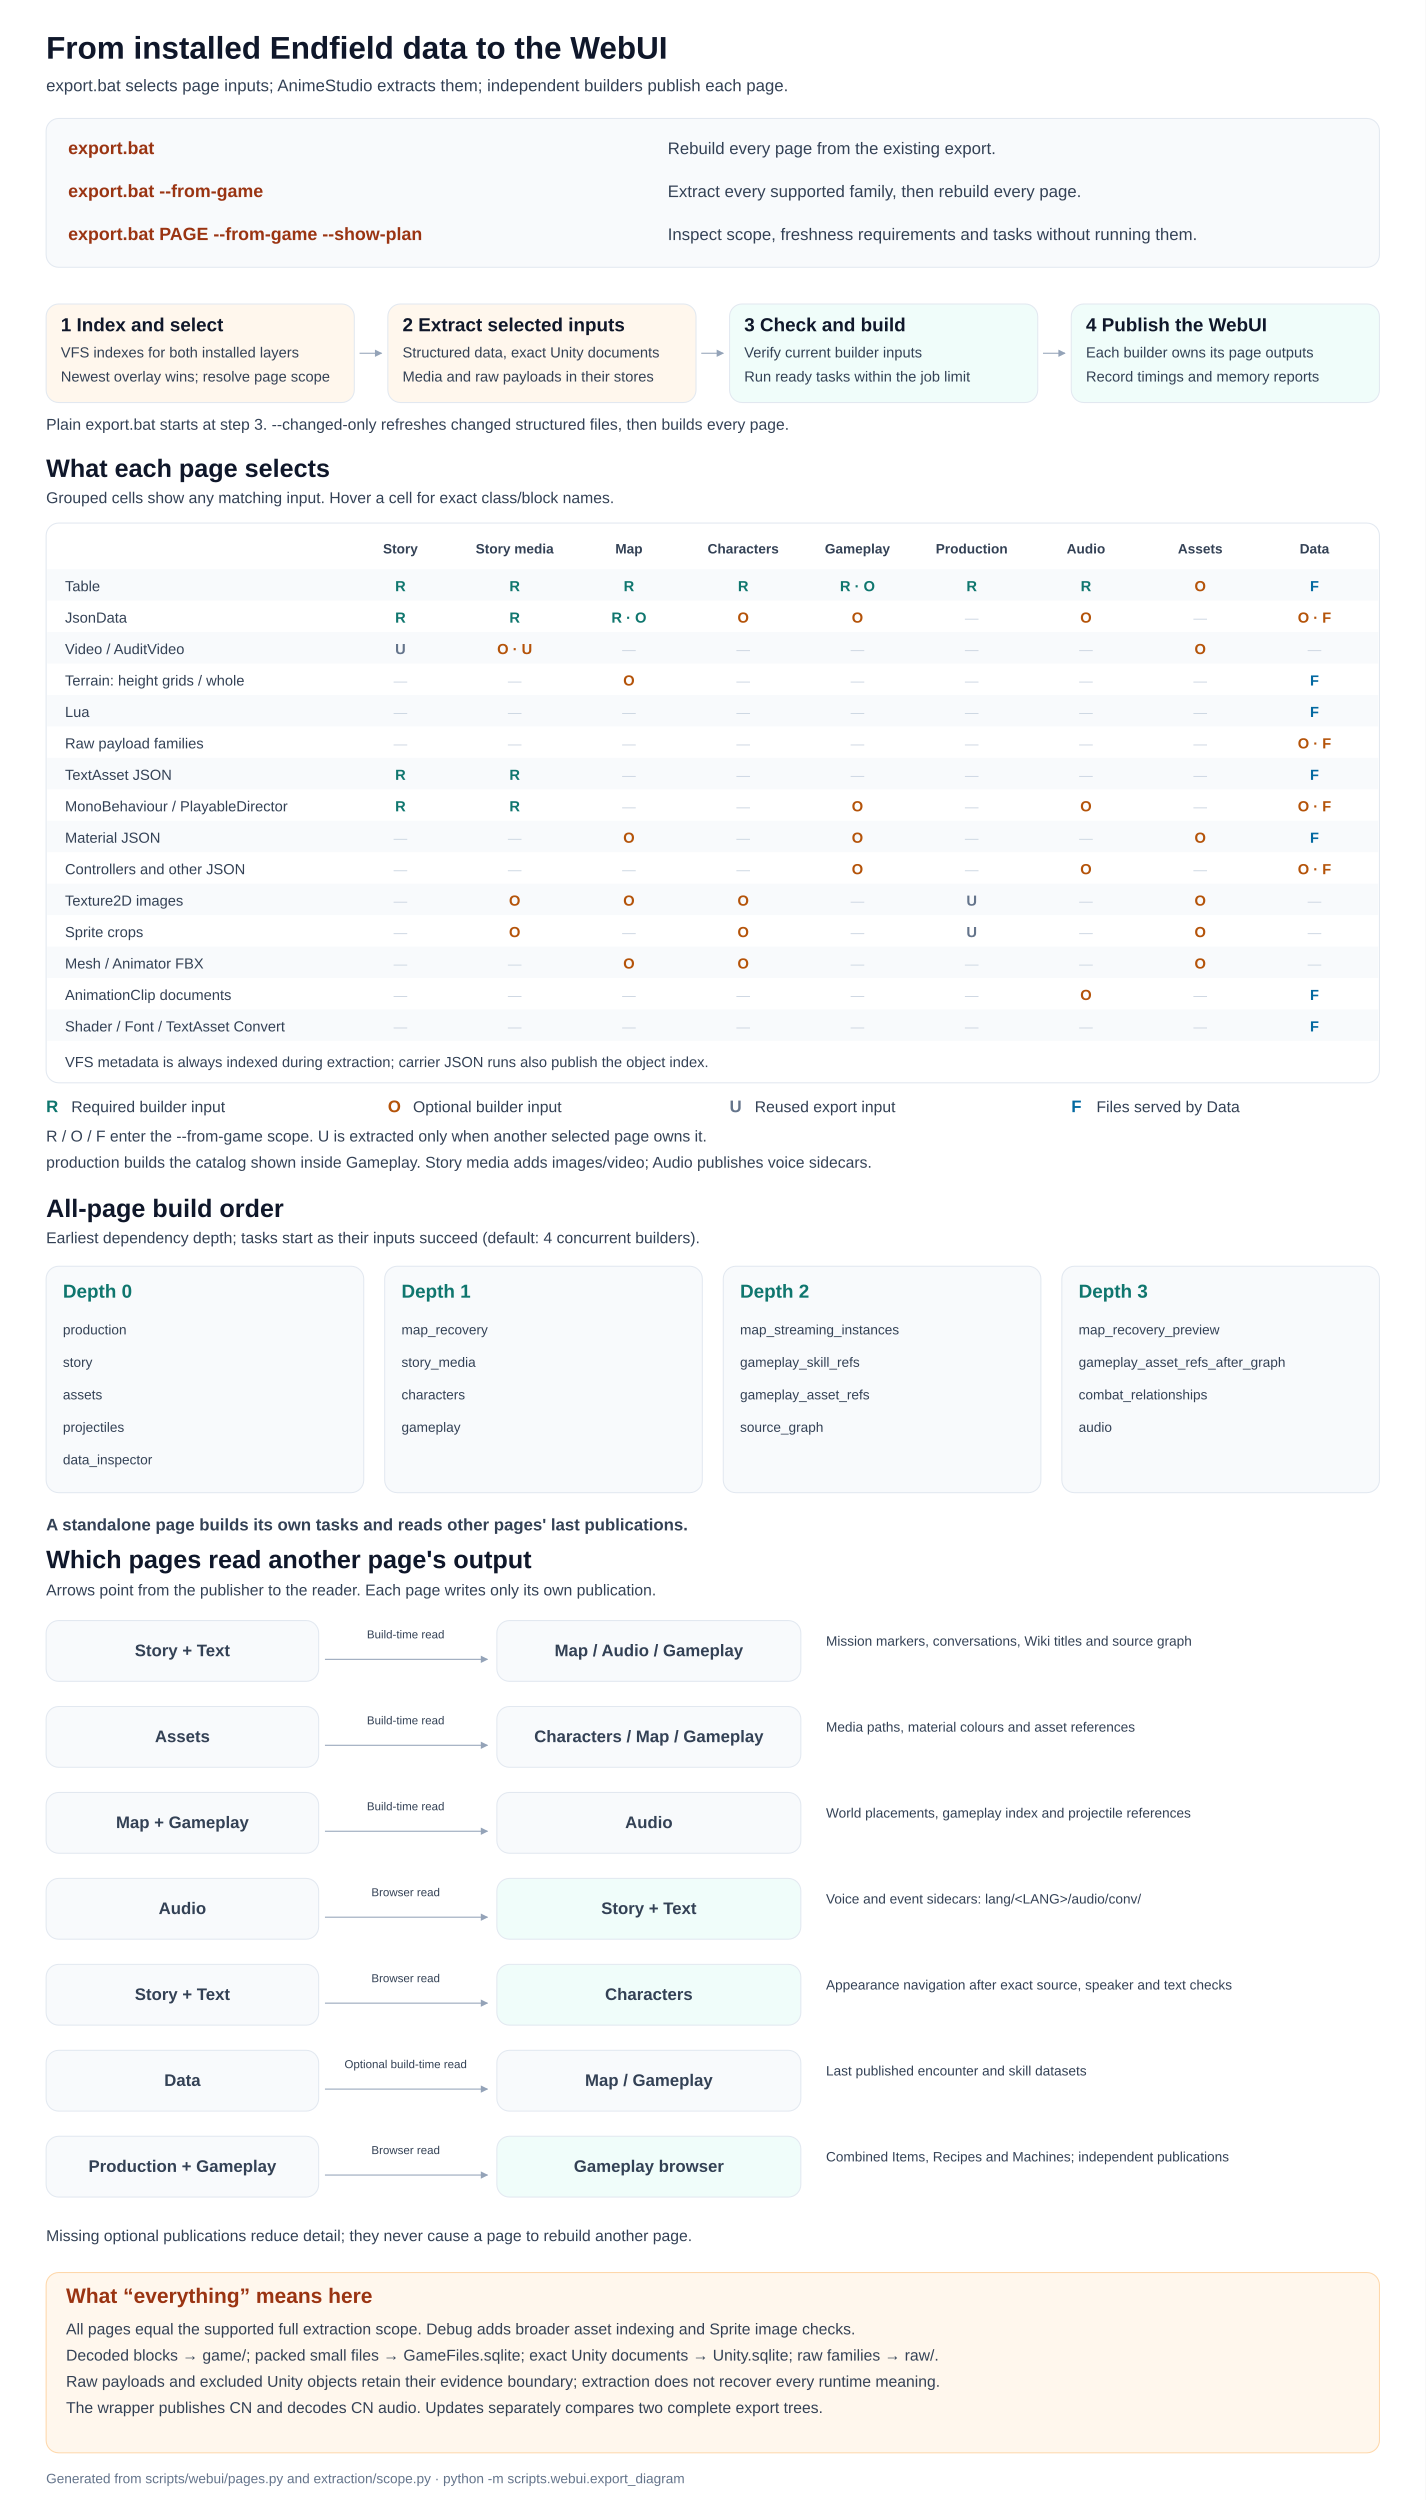
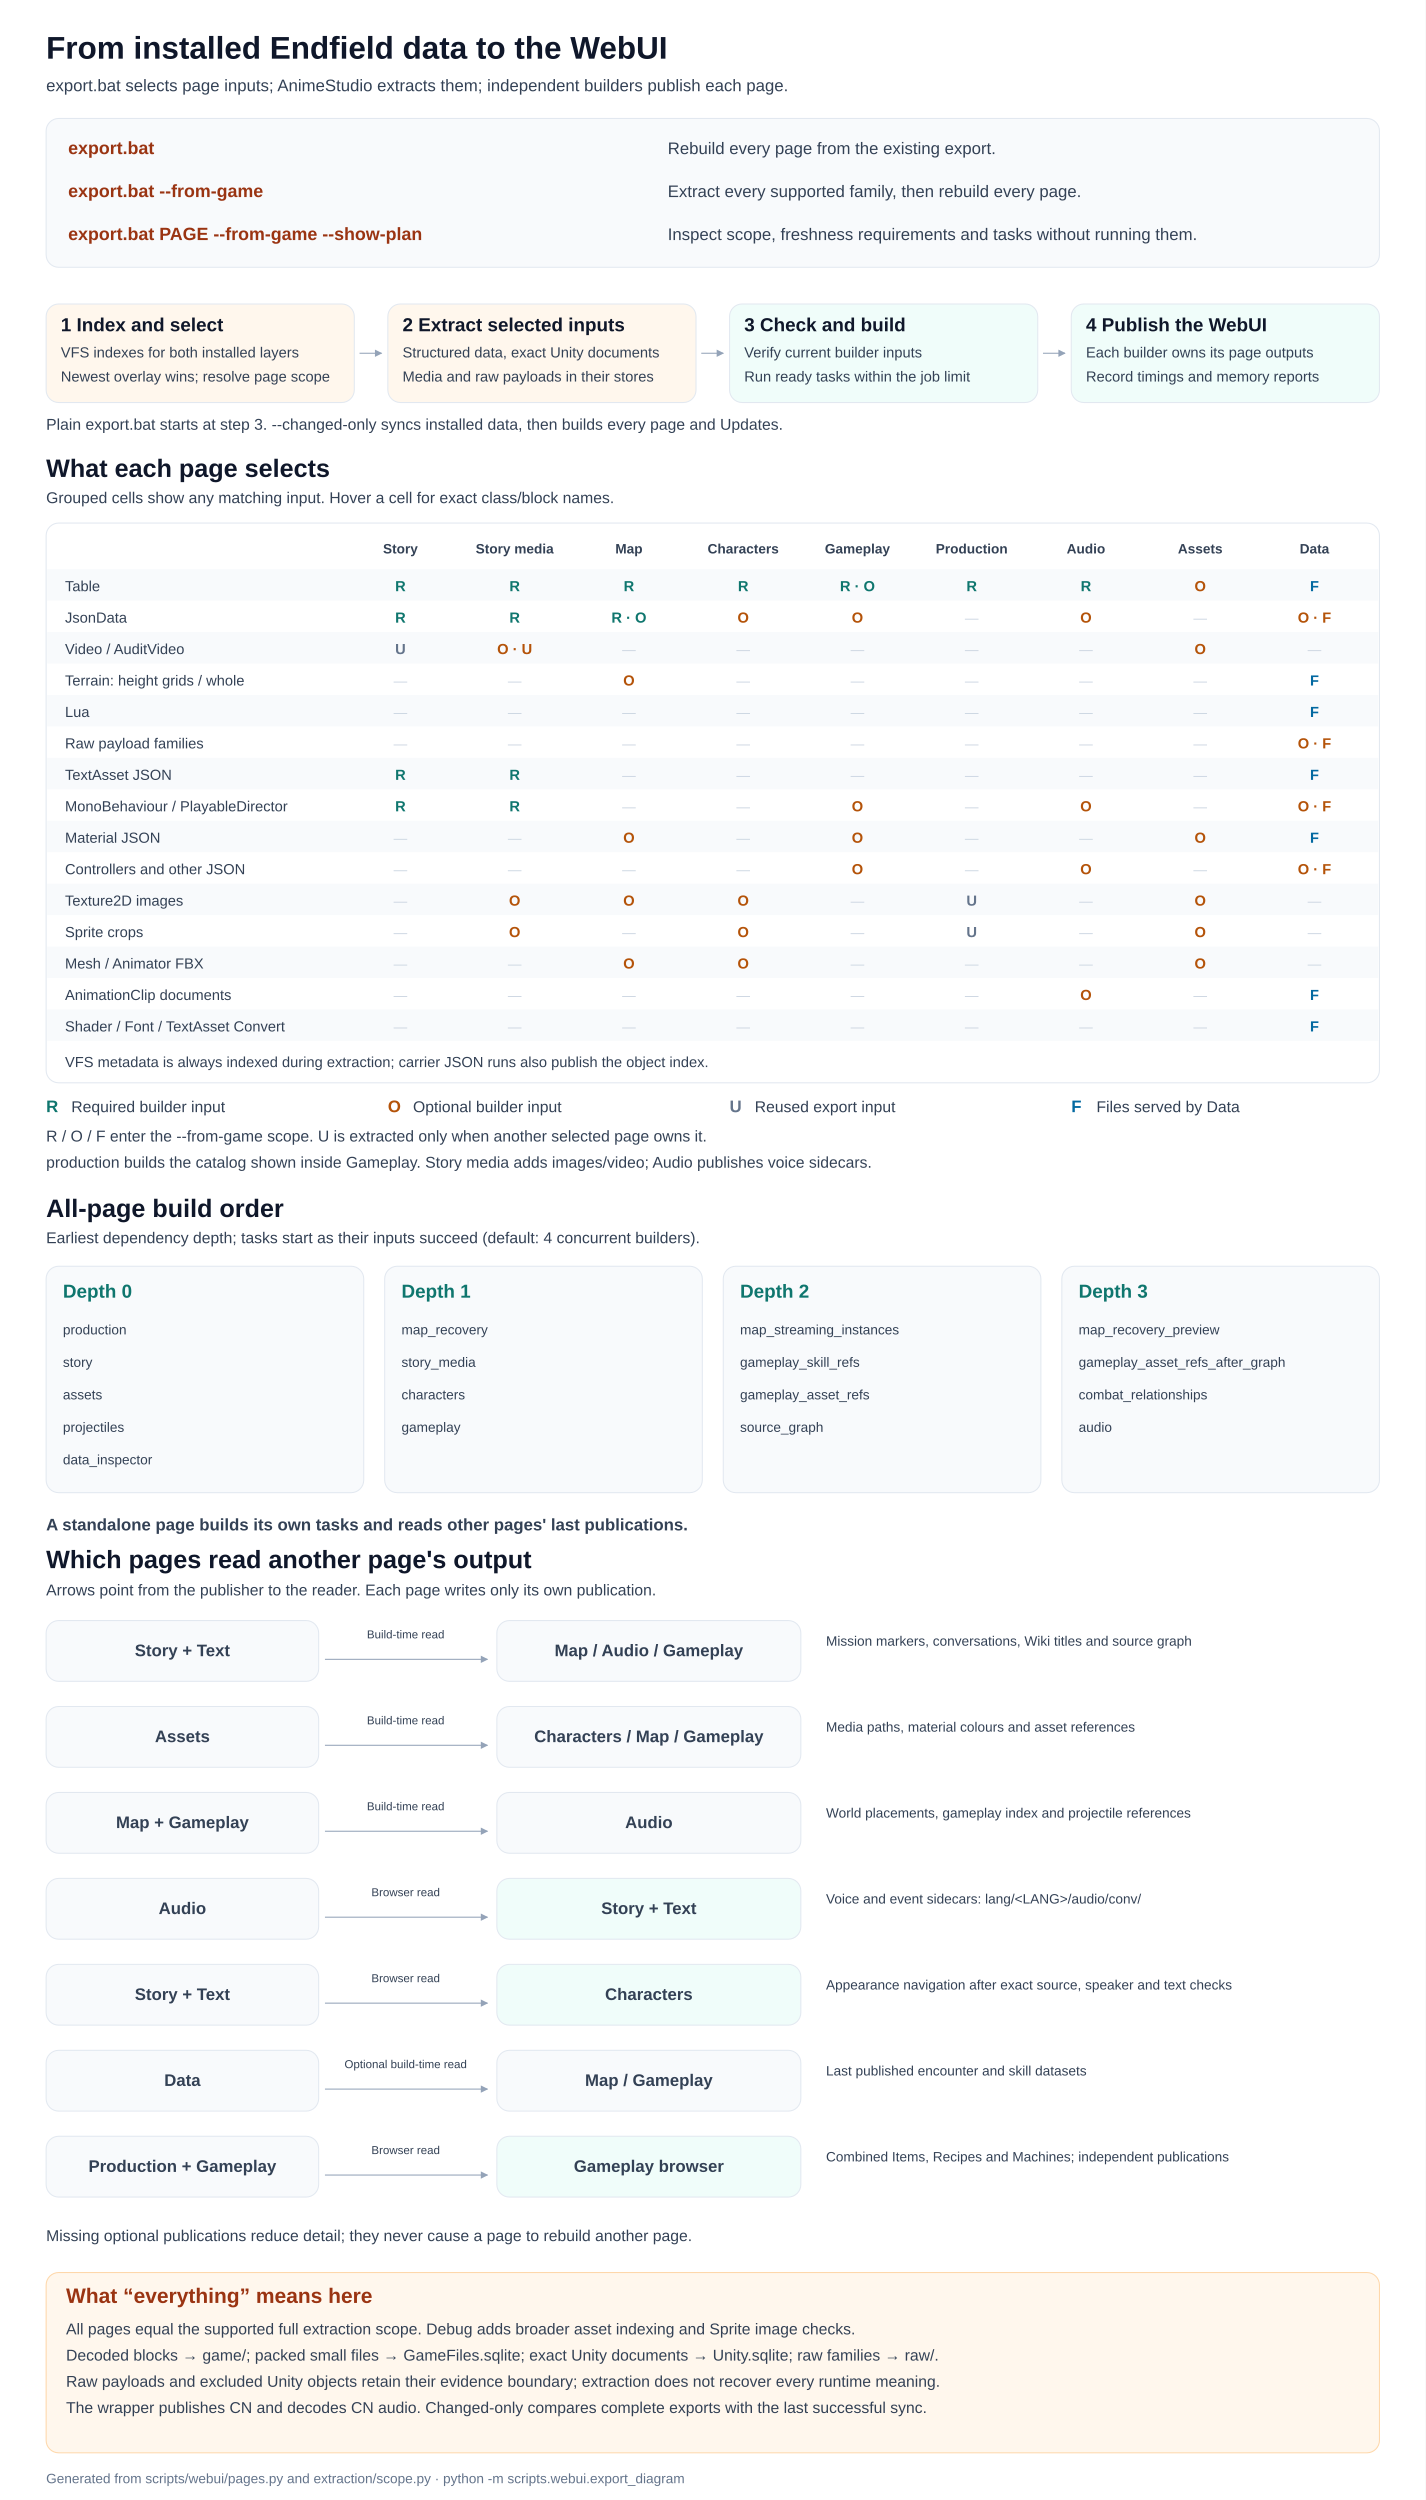
<svg xmlns="http://www.w3.org/2000/svg" width="1360" height="2385" viewBox="0 0 1360 2385" role="img" aria-labelledby="title desc">
  <defs>
    <marker id="arrow" viewBox="0 0 10 10" refX="9" refY="5" markerWidth="7" markerHeight="7" orient="auto-start-reverse">
      <path d="M0 0L10 5L0 10Z" fill="#94a3b8" />
    </marker>
  </defs>
  <rect width="1360" height="2385" fill="#fff" />
  <g font-family="Segoe UI, Arial, sans-serif">
    <text x="44" y="56" font-size="30" fill="#0f172a" font-weight="700" text-anchor="start">From installed Endfield data to the WebUI</text>
    <text x="44" y="87" font-size="16" fill="#334155" font-weight="400" text-anchor="start">export.bat selects page inputs; AnimeStudio extracts them; independent builders publish each page.</text>
    <rect x="44" y="113" width="1272" height="142" rx="12" fill="#f8fafc" stroke="#e2e8f0" />
    <text x="65" y="147" font-size="17" fill="#9a3412" font-weight="600" text-anchor="start">export.bat</text>
    <text x="637" y="147" font-size="16" fill="#334155" font-weight="400" text-anchor="start">Rebuild every page from the existing export.</text>
    <text x="65" y="188" font-size="17" fill="#9a3412" font-weight="600" text-anchor="start">export.bat --from-game</text>
    <text x="637" y="188" font-size="16" fill="#334155" font-weight="400" text-anchor="start">Extract every supported family, then rebuild every page.</text>
    <text x="65" y="229" font-size="17" fill="#9a3412" font-weight="600" text-anchor="start">export.bat PAGE --from-game --show-plan</text>
    <text x="637" y="229" font-size="16" fill="#334155" font-weight="400" text-anchor="start">Inspect scope, freshness requirements and tasks without running them.</text>
    <rect x="44" y="290" width="294" height="94" rx="12" fill="#fff7ed" stroke="#e2e8f0" />
    <text x="58" y="316" font-size="18" fill="#0f172a" font-weight="600" text-anchor="start">1  Index and select</text>
    <text x="58" y="341" font-size="14" fill="#334155" font-weight="400" text-anchor="start">VFS indexes for both installed layers</text>
    <text x="58" y="364" font-size="14" fill="#334155" font-weight="400" text-anchor="start">Newest overlay wins; resolve page scope</text>
    <path d="M343 337H364" stroke="#94a3b8" fill="none" marker-end="url(#arrow)" />
    <rect x="370" y="290" width="294" height="94" rx="12" fill="#fff7ed" stroke="#e2e8f0" />
    <text x="384" y="316" font-size="18" fill="#0f172a" font-weight="600" text-anchor="start">2  Extract selected inputs</text>
    <text x="384" y="341" font-size="14" fill="#334155" font-weight="400" text-anchor="start">Structured data, exact Unity documents</text>
    <text x="384" y="364" font-size="14" fill="#334155" font-weight="400" text-anchor="start">Media and raw payloads in their stores</text>
    <path d="M669 337H690" stroke="#94a3b8" fill="none" marker-end="url(#arrow)" />
    <rect x="696" y="290" width="294" height="94" rx="12" fill="#f0fdfa" stroke="#e2e8f0" />
    <text x="710" y="316" font-size="18" fill="#0f172a" font-weight="600" text-anchor="start">3  Check and build</text>
    <text x="710" y="341" font-size="14" fill="#334155" font-weight="400" text-anchor="start">Verify current builder inputs</text>
    <text x="710" y="364" font-size="14" fill="#334155" font-weight="400" text-anchor="start">Run ready tasks within the job limit</text>
    <path d="M995 337H1016" stroke="#94a3b8" fill="none" marker-end="url(#arrow)" />
    <rect x="1022" y="290" width="294" height="94" rx="12" fill="#f0fdfa" stroke="#e2e8f0" />
    <text x="1036" y="316" font-size="18" fill="#0f172a" font-weight="600" text-anchor="start">4  Publish the WebUI</text>
    <text x="1036" y="341" font-size="14" fill="#334155" font-weight="400" text-anchor="start">Each builder owns its page outputs</text>
    <text x="1036" y="364" font-size="14" fill="#334155" font-weight="400" text-anchor="start">Record timings and memory reports</text>
-     <text x="44" y="410" font-size="15" fill="#334155" font-weight="400" text-anchor="start">Plain export.bat starts at step 3. --changed-only refreshes changed structured files, then builds every page.</text>
+     <text x="44" y="410" font-size="15" fill="#334155" font-weight="400" text-anchor="start">Plain export.bat starts at step 3. --changed-only syncs installed data, then builds every page and Updates.</text>
    <text x="44" y="455" font-size="24" fill="#0f172a" font-weight="700" text-anchor="start">What each page selects</text>
    <text x="44" y="480" font-size="15" fill="#334155" font-weight="400" text-anchor="start">Grouped cells show any matching input. Hover a cell for exact class/block names.</text>
    <rect x="44" y="499" width="1272" height="534" rx="12" fill="#fff" stroke="#e2e8f0" />
    <text x="382" y="528" font-size="13" fill="#334155" font-weight="600" text-anchor="middle">Story</text>
    <text x="491" y="528" font-size="13" fill="#334155" font-weight="600" text-anchor="middle">Story media</text>
    <text x="600" y="528" font-size="13" fill="#334155" font-weight="600" text-anchor="middle">Map</text>
    <text x="709" y="528" font-size="13" fill="#334155" font-weight="600" text-anchor="middle">Characters</text>
    <text x="818" y="528" font-size="13" fill="#334155" font-weight="600" text-anchor="middle">Gameplay</text>
    <text x="927" y="528" font-size="13" fill="#334155" font-weight="600" text-anchor="middle">Production</text>
    <text x="1036" y="528" font-size="13" fill="#334155" font-weight="600" text-anchor="middle">Audio</text>
    <text x="1145" y="528" font-size="13" fill="#334155" font-weight="600" text-anchor="middle">Assets</text>
    <text x="1254" y="528" font-size="13" fill="#334155" font-weight="600" text-anchor="middle">Data</text>
    <rect x="45" y="543" width="1270" height="30" rx="0" fill="#f8fafc" stroke="none" />
    <text x="62" y="564" font-size="14" fill="#334155" font-weight="400" text-anchor="start">Table</text>
    <g>
      <text x="382" y="564" font-size="14" fill="#0f766e" font-weight="700" text-anchor="middle">R</text>
    </g>
    <g>
      <text x="491" y="564" font-size="14" fill="#0f766e" font-weight="700" text-anchor="middle">R</text>
    </g>
    <g>
      <text x="600" y="564" font-size="14" fill="#0f766e" font-weight="700" text-anchor="middle">R</text>
    </g>
    <g>
      <text x="709" y="564" font-size="14" fill="#0f766e" font-weight="700" text-anchor="middle">R</text>
    </g>
    <g>
      <text x="818" y="564" font-size="14" fill="#0f766e" font-weight="700" text-anchor="middle">R · O</text>
    </g>
    <g>
      <text x="927" y="564" font-size="14" fill="#0f766e" font-weight="700" text-anchor="middle">R</text>
    </g>
    <g>
      <text x="1036" y="564" font-size="14" fill="#0f766e" font-weight="700" text-anchor="middle">R</text>
    </g>
    <g>
      <text x="1145" y="564" font-size="14" fill="#b45309" font-weight="700" text-anchor="middle">O</text>
    </g>
    <g>
      <text x="1254" y="564" font-size="14" fill="#0369a1" font-weight="700" text-anchor="middle">F</text>
    </g>
    <text x="62" y="594" font-size="14" fill="#334155" font-weight="400" text-anchor="start">JsonData</text>
    <g>
      <text x="382" y="594" font-size="14" fill="#0f766e" font-weight="700" text-anchor="middle">R</text>
    </g>
    <g>
      <text x="491" y="594" font-size="14" fill="#0f766e" font-weight="700" text-anchor="middle">R</text>
    </g>
    <g>
      <text x="600" y="594" font-size="14" fill="#0f766e" font-weight="700" text-anchor="middle">R · O</text>
    </g>
    <g>
      <text x="709" y="594" font-size="14" fill="#b45309" font-weight="700" text-anchor="middle">O</text>
    </g>
    <g>
      <text x="818" y="594" font-size="14" fill="#b45309" font-weight="700" text-anchor="middle">O</text>
    </g>
    <text x="927" y="594" font-size="13" fill="#cbd5e1" font-weight="400" text-anchor="middle">—</text>
    <g>
      <text x="1036" y="594" font-size="14" fill="#b45309" font-weight="700" text-anchor="middle">O</text>
    </g>
    <text x="1145" y="594" font-size="13" fill="#cbd5e1" font-weight="400" text-anchor="middle">—</text>
    <g>
      <text x="1254" y="594" font-size="14" fill="#b45309" font-weight="700" text-anchor="middle">O · F</text>
    </g>
    <rect x="45" y="603" width="1270" height="30" rx="0" fill="#f8fafc" stroke="none" />
    <text x="62" y="624" font-size="14" fill="#334155" font-weight="400" text-anchor="start">Video / AuditVideo</text>
    <g>
      <text x="382" y="624" font-size="14" fill="#64748b" font-weight="700" text-anchor="middle">U</text>
    </g>
    <g>
      <text x="491" y="624" font-size="14" fill="#b45309" font-weight="700" text-anchor="middle">O · U</text>
    </g>
    <text x="600" y="624" font-size="13" fill="#cbd5e1" font-weight="400" text-anchor="middle">—</text>
    <text x="709" y="624" font-size="13" fill="#cbd5e1" font-weight="400" text-anchor="middle">—</text>
    <text x="818" y="624" font-size="13" fill="#cbd5e1" font-weight="400" text-anchor="middle">—</text>
    <text x="927" y="624" font-size="13" fill="#cbd5e1" font-weight="400" text-anchor="middle">—</text>
    <text x="1036" y="624" font-size="13" fill="#cbd5e1" font-weight="400" text-anchor="middle">—</text>
    <g>
      <text x="1145" y="624" font-size="14" fill="#b45309" font-weight="700" text-anchor="middle">O</text>
    </g>
    <text x="1254" y="624" font-size="13" fill="#cbd5e1" font-weight="400" text-anchor="middle">—</text>
    <text x="62" y="654" font-size="14" fill="#334155" font-weight="400" text-anchor="start">Terrain: height grids / whole</text>
    <text x="382" y="654" font-size="13" fill="#cbd5e1" font-weight="400" text-anchor="middle">—</text>
    <text x="491" y="654" font-size="13" fill="#cbd5e1" font-weight="400" text-anchor="middle">—</text>
    <g>
      <text x="600" y="654" font-size="14" fill="#b45309" font-weight="700" text-anchor="middle">O</text>
    </g>
    <text x="709" y="654" font-size="13" fill="#cbd5e1" font-weight="400" text-anchor="middle">—</text>
    <text x="818" y="654" font-size="13" fill="#cbd5e1" font-weight="400" text-anchor="middle">—</text>
    <text x="927" y="654" font-size="13" fill="#cbd5e1" font-weight="400" text-anchor="middle">—</text>
    <text x="1036" y="654" font-size="13" fill="#cbd5e1" font-weight="400" text-anchor="middle">—</text>
    <text x="1145" y="654" font-size="13" fill="#cbd5e1" font-weight="400" text-anchor="middle">—</text>
    <g>
      <text x="1254" y="654" font-size="14" fill="#0369a1" font-weight="700" text-anchor="middle">F</text>
    </g>
    <rect x="45" y="663" width="1270" height="30" rx="0" fill="#f8fafc" stroke="none" />
    <text x="62" y="684" font-size="14" fill="#334155" font-weight="400" text-anchor="start">Lua</text>
    <text x="382" y="684" font-size="13" fill="#cbd5e1" font-weight="400" text-anchor="middle">—</text>
    <text x="491" y="684" font-size="13" fill="#cbd5e1" font-weight="400" text-anchor="middle">—</text>
    <text x="600" y="684" font-size="13" fill="#cbd5e1" font-weight="400" text-anchor="middle">—</text>
    <text x="709" y="684" font-size="13" fill="#cbd5e1" font-weight="400" text-anchor="middle">—</text>
    <text x="818" y="684" font-size="13" fill="#cbd5e1" font-weight="400" text-anchor="middle">—</text>
    <text x="927" y="684" font-size="13" fill="#cbd5e1" font-weight="400" text-anchor="middle">—</text>
    <text x="1036" y="684" font-size="13" fill="#cbd5e1" font-weight="400" text-anchor="middle">—</text>
    <text x="1145" y="684" font-size="13" fill="#cbd5e1" font-weight="400" text-anchor="middle">—</text>
    <g>
      <text x="1254" y="684" font-size="14" fill="#0369a1" font-weight="700" text-anchor="middle">F</text>
    </g>
    <text x="62" y="714" font-size="14" fill="#334155" font-weight="400" text-anchor="start">Raw payload families</text>
    <text x="382" y="714" font-size="13" fill="#cbd5e1" font-weight="400" text-anchor="middle">—</text>
    <text x="491" y="714" font-size="13" fill="#cbd5e1" font-weight="400" text-anchor="middle">—</text>
    <text x="600" y="714" font-size="13" fill="#cbd5e1" font-weight="400" text-anchor="middle">—</text>
    <text x="709" y="714" font-size="13" fill="#cbd5e1" font-weight="400" text-anchor="middle">—</text>
    <text x="818" y="714" font-size="13" fill="#cbd5e1" font-weight="400" text-anchor="middle">—</text>
    <text x="927" y="714" font-size="13" fill="#cbd5e1" font-weight="400" text-anchor="middle">—</text>
    <text x="1036" y="714" font-size="13" fill="#cbd5e1" font-weight="400" text-anchor="middle">—</text>
    <text x="1145" y="714" font-size="13" fill="#cbd5e1" font-weight="400" text-anchor="middle">—</text>
    <g>
      <text x="1254" y="714" font-size="14" fill="#b45309" font-weight="700" text-anchor="middle">O · F</text>
    </g>
    <rect x="45" y="723" width="1270" height="30" rx="0" fill="#f8fafc" stroke="none" />
    <text x="62" y="744" font-size="14" fill="#334155" font-weight="400" text-anchor="start">TextAsset JSON</text>
    <g>
      <text x="382" y="744" font-size="14" fill="#0f766e" font-weight="700" text-anchor="middle">R</text>
    </g>
    <g>
      <text x="491" y="744" font-size="14" fill="#0f766e" font-weight="700" text-anchor="middle">R</text>
    </g>
    <text x="600" y="744" font-size="13" fill="#cbd5e1" font-weight="400" text-anchor="middle">—</text>
    <text x="709" y="744" font-size="13" fill="#cbd5e1" font-weight="400" text-anchor="middle">—</text>
    <text x="818" y="744" font-size="13" fill="#cbd5e1" font-weight="400" text-anchor="middle">—</text>
    <text x="927" y="744" font-size="13" fill="#cbd5e1" font-weight="400" text-anchor="middle">—</text>
    <text x="1036" y="744" font-size="13" fill="#cbd5e1" font-weight="400" text-anchor="middle">—</text>
    <text x="1145" y="744" font-size="13" fill="#cbd5e1" font-weight="400" text-anchor="middle">—</text>
    <g>
      <text x="1254" y="744" font-size="14" fill="#0369a1" font-weight="700" text-anchor="middle">F</text>
    </g>
    <text x="62" y="774" font-size="14" fill="#334155" font-weight="400" text-anchor="start">MonoBehaviour / PlayableDirector</text>
    <g>
      <text x="382" y="774" font-size="14" fill="#0f766e" font-weight="700" text-anchor="middle">R</text>
    </g>
    <g>
      <text x="491" y="774" font-size="14" fill="#0f766e" font-weight="700" text-anchor="middle">R</text>
    </g>
    <text x="600" y="774" font-size="13" fill="#cbd5e1" font-weight="400" text-anchor="middle">—</text>
    <text x="709" y="774" font-size="13" fill="#cbd5e1" font-weight="400" text-anchor="middle">—</text>
    <g>
      <text x="818" y="774" font-size="14" fill="#b45309" font-weight="700" text-anchor="middle">O</text>
    </g>
    <text x="927" y="774" font-size="13" fill="#cbd5e1" font-weight="400" text-anchor="middle">—</text>
    <g>
      <text x="1036" y="774" font-size="14" fill="#b45309" font-weight="700" text-anchor="middle">O</text>
    </g>
    <text x="1145" y="774" font-size="13" fill="#cbd5e1" font-weight="400" text-anchor="middle">—</text>
    <g>
      <text x="1254" y="774" font-size="14" fill="#b45309" font-weight="700" text-anchor="middle">O · F</text>
    </g>
    <rect x="45" y="783" width="1270" height="30" rx="0" fill="#f8fafc" stroke="none" />
    <text x="62" y="804" font-size="14" fill="#334155" font-weight="400" text-anchor="start">Material JSON</text>
    <text x="382" y="804" font-size="13" fill="#cbd5e1" font-weight="400" text-anchor="middle">—</text>
    <text x="491" y="804" font-size="13" fill="#cbd5e1" font-weight="400" text-anchor="middle">—</text>
    <g>
      <text x="600" y="804" font-size="14" fill="#b45309" font-weight="700" text-anchor="middle">O</text>
    </g>
    <text x="709" y="804" font-size="13" fill="#cbd5e1" font-weight="400" text-anchor="middle">—</text>
    <g>
      <text x="818" y="804" font-size="14" fill="#b45309" font-weight="700" text-anchor="middle">O</text>
    </g>
    <text x="927" y="804" font-size="13" fill="#cbd5e1" font-weight="400" text-anchor="middle">—</text>
    <text x="1036" y="804" font-size="13" fill="#cbd5e1" font-weight="400" text-anchor="middle">—</text>
    <g>
      <text x="1145" y="804" font-size="14" fill="#b45309" font-weight="700" text-anchor="middle">O</text>
    </g>
    <g>
      <text x="1254" y="804" font-size="14" fill="#0369a1" font-weight="700" text-anchor="middle">F</text>
    </g>
    <text x="62" y="834" font-size="14" fill="#334155" font-weight="400" text-anchor="start">Controllers and other JSON</text>
    <text x="382" y="834" font-size="13" fill="#cbd5e1" font-weight="400" text-anchor="middle">—</text>
    <text x="491" y="834" font-size="13" fill="#cbd5e1" font-weight="400" text-anchor="middle">—</text>
    <text x="600" y="834" font-size="13" fill="#cbd5e1" font-weight="400" text-anchor="middle">—</text>
    <text x="709" y="834" font-size="13" fill="#cbd5e1" font-weight="400" text-anchor="middle">—</text>
    <g>
      <text x="818" y="834" font-size="14" fill="#b45309" font-weight="700" text-anchor="middle">O</text>
    </g>
    <text x="927" y="834" font-size="13" fill="#cbd5e1" font-weight="400" text-anchor="middle">—</text>
    <g>
      <text x="1036" y="834" font-size="14" fill="#b45309" font-weight="700" text-anchor="middle">O</text>
    </g>
    <text x="1145" y="834" font-size="13" fill="#cbd5e1" font-weight="400" text-anchor="middle">—</text>
    <g>
      <text x="1254" y="834" font-size="14" fill="#b45309" font-weight="700" text-anchor="middle">O · F</text>
    </g>
    <rect x="45" y="843" width="1270" height="30" rx="0" fill="#f8fafc" stroke="none" />
    <text x="62" y="864" font-size="14" fill="#334155" font-weight="400" text-anchor="start">Texture2D images</text>
    <text x="382" y="864" font-size="13" fill="#cbd5e1" font-weight="400" text-anchor="middle">—</text>
    <g>
      <text x="491" y="864" font-size="14" fill="#b45309" font-weight="700" text-anchor="middle">O</text>
    </g>
    <g>
      <text x="600" y="864" font-size="14" fill="#b45309" font-weight="700" text-anchor="middle">O</text>
    </g>
    <g>
      <text x="709" y="864" font-size="14" fill="#b45309" font-weight="700" text-anchor="middle">O</text>
    </g>
    <text x="818" y="864" font-size="13" fill="#cbd5e1" font-weight="400" text-anchor="middle">—</text>
    <g>
      <text x="927" y="864" font-size="14" fill="#64748b" font-weight="700" text-anchor="middle">U</text>
    </g>
    <text x="1036" y="864" font-size="13" fill="#cbd5e1" font-weight="400" text-anchor="middle">—</text>
    <g>
      <text x="1145" y="864" font-size="14" fill="#b45309" font-weight="700" text-anchor="middle">O</text>
    </g>
    <text x="1254" y="864" font-size="13" fill="#cbd5e1" font-weight="400" text-anchor="middle">—</text>
    <text x="62" y="894" font-size="14" fill="#334155" font-weight="400" text-anchor="start">Sprite crops</text>
    <text x="382" y="894" font-size="13" fill="#cbd5e1" font-weight="400" text-anchor="middle">—</text>
    <g>
      <text x="491" y="894" font-size="14" fill="#b45309" font-weight="700" text-anchor="middle">O</text>
    </g>
    <text x="600" y="894" font-size="13" fill="#cbd5e1" font-weight="400" text-anchor="middle">—</text>
    <g>
      <text x="709" y="894" font-size="14" fill="#b45309" font-weight="700" text-anchor="middle">O</text>
    </g>
    <text x="818" y="894" font-size="13" fill="#cbd5e1" font-weight="400" text-anchor="middle">—</text>
    <g>
      <text x="927" y="894" font-size="14" fill="#64748b" font-weight="700" text-anchor="middle">U</text>
    </g>
    <text x="1036" y="894" font-size="13" fill="#cbd5e1" font-weight="400" text-anchor="middle">—</text>
    <g>
      <text x="1145" y="894" font-size="14" fill="#b45309" font-weight="700" text-anchor="middle">O</text>
    </g>
    <text x="1254" y="894" font-size="13" fill="#cbd5e1" font-weight="400" text-anchor="middle">—</text>
    <rect x="45" y="903" width="1270" height="30" rx="0" fill="#f8fafc" stroke="none" />
    <text x="62" y="924" font-size="14" fill="#334155" font-weight="400" text-anchor="start">Mesh / Animator FBX</text>
    <text x="382" y="924" font-size="13" fill="#cbd5e1" font-weight="400" text-anchor="middle">—</text>
    <text x="491" y="924" font-size="13" fill="#cbd5e1" font-weight="400" text-anchor="middle">—</text>
    <g>
      <text x="600" y="924" font-size="14" fill="#b45309" font-weight="700" text-anchor="middle">O</text>
    </g>
    <g>
      <text x="709" y="924" font-size="14" fill="#b45309" font-weight="700" text-anchor="middle">O</text>
    </g>
    <text x="818" y="924" font-size="13" fill="#cbd5e1" font-weight="400" text-anchor="middle">—</text>
    <text x="927" y="924" font-size="13" fill="#cbd5e1" font-weight="400" text-anchor="middle">—</text>
    <text x="1036" y="924" font-size="13" fill="#cbd5e1" font-weight="400" text-anchor="middle">—</text>
    <g>
      <text x="1145" y="924" font-size="14" fill="#b45309" font-weight="700" text-anchor="middle">O</text>
    </g>
    <text x="1254" y="924" font-size="13" fill="#cbd5e1" font-weight="400" text-anchor="middle">—</text>
    <text x="62" y="954" font-size="14" fill="#334155" font-weight="400" text-anchor="start">AnimationClip documents</text>
    <text x="382" y="954" font-size="13" fill="#cbd5e1" font-weight="400" text-anchor="middle">—</text>
    <text x="491" y="954" font-size="13" fill="#cbd5e1" font-weight="400" text-anchor="middle">—</text>
    <text x="600" y="954" font-size="13" fill="#cbd5e1" font-weight="400" text-anchor="middle">—</text>
    <text x="709" y="954" font-size="13" fill="#cbd5e1" font-weight="400" text-anchor="middle">—</text>
    <text x="818" y="954" font-size="13" fill="#cbd5e1" font-weight="400" text-anchor="middle">—</text>
    <text x="927" y="954" font-size="13" fill="#cbd5e1" font-weight="400" text-anchor="middle">—</text>
    <g>
      <text x="1036" y="954" font-size="14" fill="#b45309" font-weight="700" text-anchor="middle">O</text>
    </g>
    <text x="1145" y="954" font-size="13" fill="#cbd5e1" font-weight="400" text-anchor="middle">—</text>
    <g>
      <text x="1254" y="954" font-size="14" fill="#0369a1" font-weight="700" text-anchor="middle">F</text>
    </g>
    <rect x="45" y="963" width="1270" height="30" rx="0" fill="#f8fafc" stroke="none" />
    <text x="62" y="984" font-size="14" fill="#334155" font-weight="400" text-anchor="start">Shader / Font / TextAsset Convert</text>
    <text x="382" y="984" font-size="13" fill="#cbd5e1" font-weight="400" text-anchor="middle">—</text>
    <text x="491" y="984" font-size="13" fill="#cbd5e1" font-weight="400" text-anchor="middle">—</text>
    <text x="600" y="984" font-size="13" fill="#cbd5e1" font-weight="400" text-anchor="middle">—</text>
    <text x="709" y="984" font-size="13" fill="#cbd5e1" font-weight="400" text-anchor="middle">—</text>
    <text x="818" y="984" font-size="13" fill="#cbd5e1" font-weight="400" text-anchor="middle">—</text>
    <text x="927" y="984" font-size="13" fill="#cbd5e1" font-weight="400" text-anchor="middle">—</text>
    <text x="1036" y="984" font-size="13" fill="#cbd5e1" font-weight="400" text-anchor="middle">—</text>
    <text x="1145" y="984" font-size="13" fill="#cbd5e1" font-weight="400" text-anchor="middle">—</text>
    <g>
      <text x="1254" y="984" font-size="14" fill="#0369a1" font-weight="700" text-anchor="middle">F</text>
    </g>
    <text x="62" y="1018" font-size="14" fill="#334155" font-weight="400" text-anchor="start">VFS metadata is always indexed during extraction; carrier JSON runs also publish the object index.</text>
    <text x="44" y="1061" font-size="16" fill="#0f766e" font-weight="700" text-anchor="start">R</text>
    <text x="68" y="1061" font-size="15" fill="#334155" font-weight="400" text-anchor="start">Required builder input</text>
    <text x="370" y="1061" font-size="16" fill="#b45309" font-weight="700" text-anchor="start">O</text>
    <text x="394" y="1061" font-size="15" fill="#334155" font-weight="400" text-anchor="start">Optional builder input</text>
    <text x="696" y="1061" font-size="16" fill="#64748b" font-weight="700" text-anchor="start">U</text>
    <text x="720" y="1061" font-size="15" fill="#334155" font-weight="400" text-anchor="start">Reused export input</text>
    <text x="1022" y="1061" font-size="16" fill="#0369a1" font-weight="700" text-anchor="start">F</text>
    <text x="1046" y="1061" font-size="15" fill="#334155" font-weight="400" text-anchor="start">Files served by Data</text>
    <text x="44" y="1089" font-size="15" fill="#334155" font-weight="400" text-anchor="start">R / O / F enter the --from-game scope. U is extracted only when another selected page owns it.</text>
    <text x="44" y="1114" font-size="15" fill="#334155" font-weight="400" text-anchor="start">production builds the catalog shown inside Gameplay. Story media adds images/video; Audio publishes voice sidecars.</text>
    <text x="44" y="1161" font-size="24" fill="#0f172a" font-weight="700" text-anchor="start">All-page build order</text>
    <text x="44" y="1186" font-size="15" fill="#334155" font-weight="400" text-anchor="start">Earliest dependency depth; tasks start as their inputs succeed (default: 4 concurrent builders).</text>
    <rect x="44.0" y="1208" width="303.0" height="216" rx="12" fill="#f8fafc" stroke="#e2e8f0" />
    <text x="60.0" y="1238" font-size="18" fill="#0f766e" font-weight="600" text-anchor="start">Depth 0</text>
    <text x="60.0" y="1273" font-size="13" fill="#334155" font-weight="400" text-anchor="start">production</text>
    <text x="60.0" y="1304" font-size="13" fill="#334155" font-weight="400" text-anchor="start">story</text>
    <text x="60.0" y="1335" font-size="13" fill="#334155" font-weight="400" text-anchor="start">assets</text>
    <text x="60.0" y="1366" font-size="13" fill="#334155" font-weight="400" text-anchor="start">projectiles</text>
    <text x="60.0" y="1397" font-size="13" fill="#334155" font-weight="400" text-anchor="start">data_inspector</text>
    <rect x="367.0" y="1208" width="303.0" height="216" rx="12" fill="#f8fafc" stroke="#e2e8f0" />
    <text x="383.0" y="1238" font-size="18" fill="#0f766e" font-weight="600" text-anchor="start">Depth 1</text>
    <text x="383.0" y="1273" font-size="13" fill="#334155" font-weight="400" text-anchor="start">map_recovery</text>
    <text x="383.0" y="1304" font-size="13" fill="#334155" font-weight="400" text-anchor="start">story_media</text>
    <text x="383.0" y="1335" font-size="13" fill="#334155" font-weight="400" text-anchor="start">characters</text>
    <text x="383.0" y="1366" font-size="13" fill="#334155" font-weight="400" text-anchor="start">gameplay</text>
    <rect x="690.0" y="1208" width="303.0" height="216" rx="12" fill="#f8fafc" stroke="#e2e8f0" />
    <text x="706.0" y="1238" font-size="18" fill="#0f766e" font-weight="600" text-anchor="start">Depth 2</text>
    <text x="706.0" y="1273" font-size="13" fill="#334155" font-weight="400" text-anchor="start">map_streaming_instances</text>
    <text x="706.0" y="1304" font-size="13" fill="#334155" font-weight="400" text-anchor="start">gameplay_skill_refs</text>
    <text x="706.0" y="1335" font-size="13" fill="#334155" font-weight="400" text-anchor="start">gameplay_asset_refs</text>
    <text x="706.0" y="1366" font-size="13" fill="#334155" font-weight="400" text-anchor="start">source_graph</text>
    <rect x="1013.0" y="1208" width="303.0" height="216" rx="12" fill="#f8fafc" stroke="#e2e8f0" />
    <text x="1029.0" y="1238" font-size="18" fill="#0f766e" font-weight="600" text-anchor="start">Depth 3</text>
    <text x="1029.0" y="1273" font-size="13" fill="#334155" font-weight="400" text-anchor="start">map_recovery_preview</text>
    <text x="1029.0" y="1304" font-size="13" fill="#334155" font-weight="400" text-anchor="start">gameplay_asset_refs_after_graph</text>
    <text x="1029.0" y="1335" font-size="13" fill="#334155" font-weight="400" text-anchor="start">combat_relationships</text>
    <text x="1029.0" y="1366" font-size="13" fill="#334155" font-weight="400" text-anchor="start">audio</text>
    <text x="44" y="1460" font-size="16" fill="#334155" font-weight="600" text-anchor="start">A standalone page builds its own tasks and reads other pages' last publications.</text>
    <text x="44" y="1496" font-size="24" fill="#0f172a" font-weight="700" text-anchor="start">Which pages read another page's output</text>
    <text x="44" y="1522" font-size="15" fill="#334155" font-weight="400" text-anchor="start">Arrows point from the publisher to the reader. Each page writes only its own publication.</text>
    <rect x="44" y="1546" width="260" height="58" rx="12" fill="#f8fafc" stroke="#e2e8f0" />
    <rect x="474" y="1546" width="290" height="58" rx="12" fill="#f8fafc" stroke="#e2e8f0" />
    <text x="174" y="1580" font-size="16" fill="#334155" font-weight="600" text-anchor="middle">Story + Text</text>
    <text x="619" y="1580" font-size="16" fill="#334155" font-weight="600" text-anchor="middle">Map / Audio / Gameplay</text>
    <path d="M310 1583H465" stroke="#94a3b8" fill="none" marker-end="url(#arrow)" />
    <text x="387" y="1563" font-size="11" fill="#334155" font-weight="400" text-anchor="middle">Build-time read</text>
    <text x="788" y="1570" font-size="13" fill="#334155" font-weight="400" text-anchor="start">Mission markers, conversations, Wiki titles and source graph</text>
    <rect x="44" y="1628" width="260" height="58" rx="12" fill="#f8fafc" stroke="#e2e8f0" />
    <rect x="474" y="1628" width="290" height="58" rx="12" fill="#f8fafc" stroke="#e2e8f0" />
    <text x="174" y="1662" font-size="16" fill="#334155" font-weight="600" text-anchor="middle">Assets</text>
    <text x="619" y="1662" font-size="16" fill="#334155" font-weight="600" text-anchor="middle">Characters / Map / Gameplay</text>
    <path d="M310 1665H465" stroke="#94a3b8" fill="none" marker-end="url(#arrow)" />
    <text x="387" y="1645" font-size="11" fill="#334155" font-weight="400" text-anchor="middle">Build-time read</text>
    <text x="788" y="1652" font-size="13" fill="#334155" font-weight="400" text-anchor="start">Media paths, material colours and asset references</text>
    <rect x="44" y="1710" width="260" height="58" rx="12" fill="#f8fafc" stroke="#e2e8f0" />
    <rect x="474" y="1710" width="290" height="58" rx="12" fill="#f8fafc" stroke="#e2e8f0" />
    <text x="174" y="1744" font-size="16" fill="#334155" font-weight="600" text-anchor="middle">Map + Gameplay</text>
    <text x="619" y="1744" font-size="16" fill="#334155" font-weight="600" text-anchor="middle">Audio</text>
    <path d="M310 1747H465" stroke="#94a3b8" fill="none" marker-end="url(#arrow)" />
    <text x="387" y="1727" font-size="11" fill="#334155" font-weight="400" text-anchor="middle">Build-time read</text>
    <text x="788" y="1734" font-size="13" fill="#334155" font-weight="400" text-anchor="start">World placements, gameplay index and projectile references</text>
    <rect x="44" y="1792" width="260" height="58" rx="12" fill="#f8fafc" stroke="#e2e8f0" />
    <rect x="474" y="1792" width="290" height="58" rx="12" fill="#f0fdfa" stroke="#e2e8f0" />
    <text x="174" y="1826" font-size="16" fill="#334155" font-weight="600" text-anchor="middle">Audio</text>
    <text x="619" y="1826" font-size="16" fill="#334155" font-weight="600" text-anchor="middle">Story + Text</text>
    <path d="M310 1829H465" stroke="#94a3b8" fill="none" marker-end="url(#arrow)" />
    <text x="387" y="1809" font-size="11" fill="#334155" font-weight="400" text-anchor="middle">Browser read</text>
    <text x="788" y="1816" font-size="13" fill="#334155" font-weight="400" text-anchor="start">Voice and event sidecars: lang/&lt;LANG&gt;/audio/conv/</text>
    <rect x="44" y="1874" width="260" height="58" rx="12" fill="#f8fafc" stroke="#e2e8f0" />
    <rect x="474" y="1874" width="290" height="58" rx="12" fill="#f0fdfa" stroke="#e2e8f0" />
    <text x="174" y="1908" font-size="16" fill="#334155" font-weight="600" text-anchor="middle">Story + Text</text>
    <text x="619" y="1908" font-size="16" fill="#334155" font-weight="600" text-anchor="middle">Characters</text>
    <path d="M310 1911H465" stroke="#94a3b8" fill="none" marker-end="url(#arrow)" />
    <text x="387" y="1891" font-size="11" fill="#334155" font-weight="400" text-anchor="middle">Browser read</text>
    <text x="788" y="1898" font-size="13" fill="#334155" font-weight="400" text-anchor="start">Appearance navigation after exact source, speaker and text checks</text>
    <rect x="44" y="1956" width="260" height="58" rx="12" fill="#f8fafc" stroke="#e2e8f0" />
    <rect x="474" y="1956" width="290" height="58" rx="12" fill="#f8fafc" stroke="#e2e8f0" />
    <text x="174" y="1990" font-size="16" fill="#334155" font-weight="600" text-anchor="middle">Data</text>
    <text x="619" y="1990" font-size="16" fill="#334155" font-weight="600" text-anchor="middle">Map / Gameplay</text>
    <path d="M310 1993H465" stroke="#94a3b8" fill="none" marker-end="url(#arrow)" />
    <text x="387" y="1973" font-size="11" fill="#334155" font-weight="400" text-anchor="middle">Optional build-time read</text>
    <text x="788" y="1980" font-size="13" fill="#334155" font-weight="400" text-anchor="start">Last published encounter and skill datasets</text>
    <rect x="44" y="2038" width="260" height="58" rx="12" fill="#f8fafc" stroke="#e2e8f0" />
    <rect x="474" y="2038" width="290" height="58" rx="12" fill="#f0fdfa" stroke="#e2e8f0" />
    <text x="174" y="2072" font-size="16" fill="#334155" font-weight="600" text-anchor="middle">Production + Gameplay</text>
    <text x="619" y="2072" font-size="16" fill="#334155" font-weight="600" text-anchor="middle">Gameplay browser</text>
    <path d="M310 2075H465" stroke="#94a3b8" fill="none" marker-end="url(#arrow)" />
    <text x="387" y="2055" font-size="11" fill="#334155" font-weight="400" text-anchor="middle">Browser read</text>
    <text x="788" y="2062" font-size="13" fill="#334155" font-weight="400" text-anchor="start">Combined Items, Recipes and Machines; independent publications</text>
    <text x="44" y="2138" font-size="15" fill="#334155" font-weight="400" text-anchor="start">Missing optional publications reduce detail; they never cause a page to rebuild another page.</text>
    <rect x="44" y="2168" width="1272" height="172" rx="12" fill="#fff7ed" stroke="#fed7aa" />
    <text x="63" y="2197" font-size="20" fill="#9a3412" font-weight="600" text-anchor="start">What “everything” means here</text>
    <text x="63" y="2227" font-size="15" fill="#334155" font-weight="400" text-anchor="start">All pages equal the supported full extraction scope. Debug adds broader asset indexing and Sprite image checks.</text>
    <text x="63" y="2252" font-size="15" fill="#334155" font-weight="400" text-anchor="start">Decoded blocks → game/; packed small files → GameFiles.sqlite; exact Unity documents → Unity.sqlite; raw families → raw/.</text>
    <text x="63" y="2277" font-size="15" fill="#334155" font-weight="400" text-anchor="start">Raw payloads and excluded Unity objects retain their evidence boundary; extraction does not recover every runtime meaning.</text>
-     <text x="63" y="2302" font-size="15" fill="#334155" font-weight="400" text-anchor="start">The wrapper publishes CN and decodes CN audio. Updates separately compares two complete export trees.</text>
+     <text x="63" y="2302" font-size="15" fill="#334155" font-weight="400" text-anchor="start">The wrapper publishes CN and decodes CN audio. Changed-only compares complete exports with the last successful sync.</text>
    <text x="44" y="2369" font-size="13" fill="#64748b" font-weight="400" text-anchor="start">Generated from scripts/webui/pages.py and extraction/scope.py · python -m scripts.webui.export_diagram</text>
  </g>
</svg>
